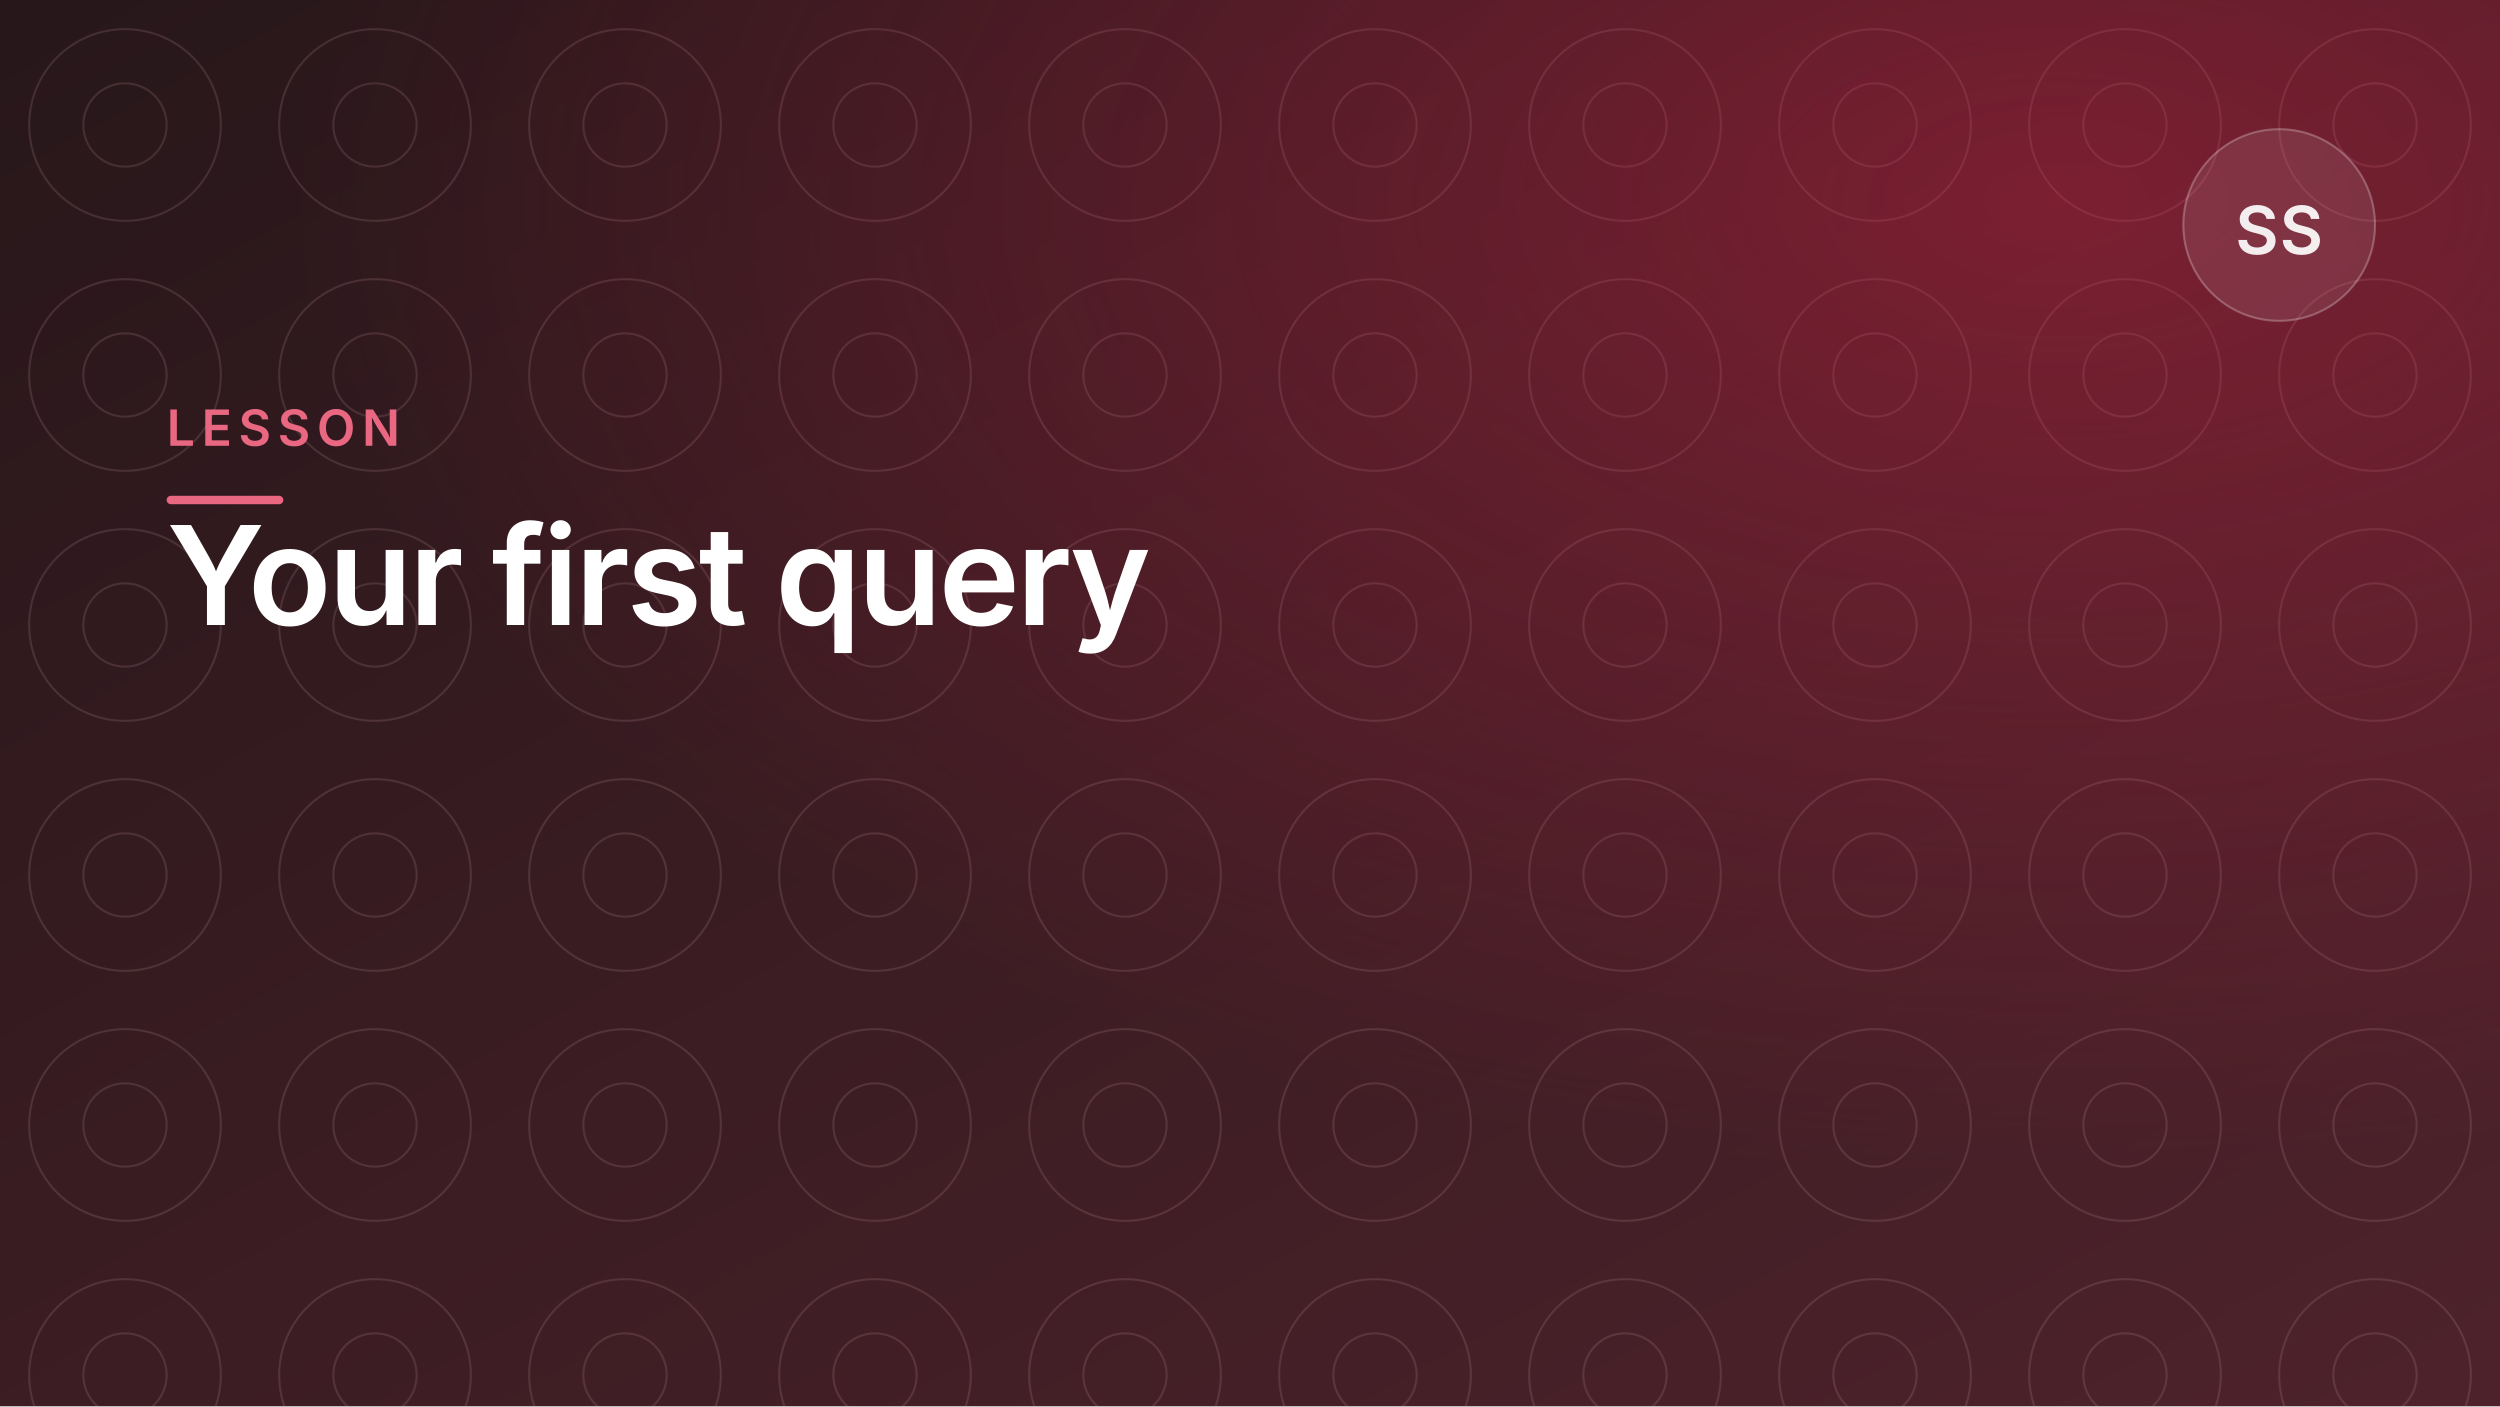
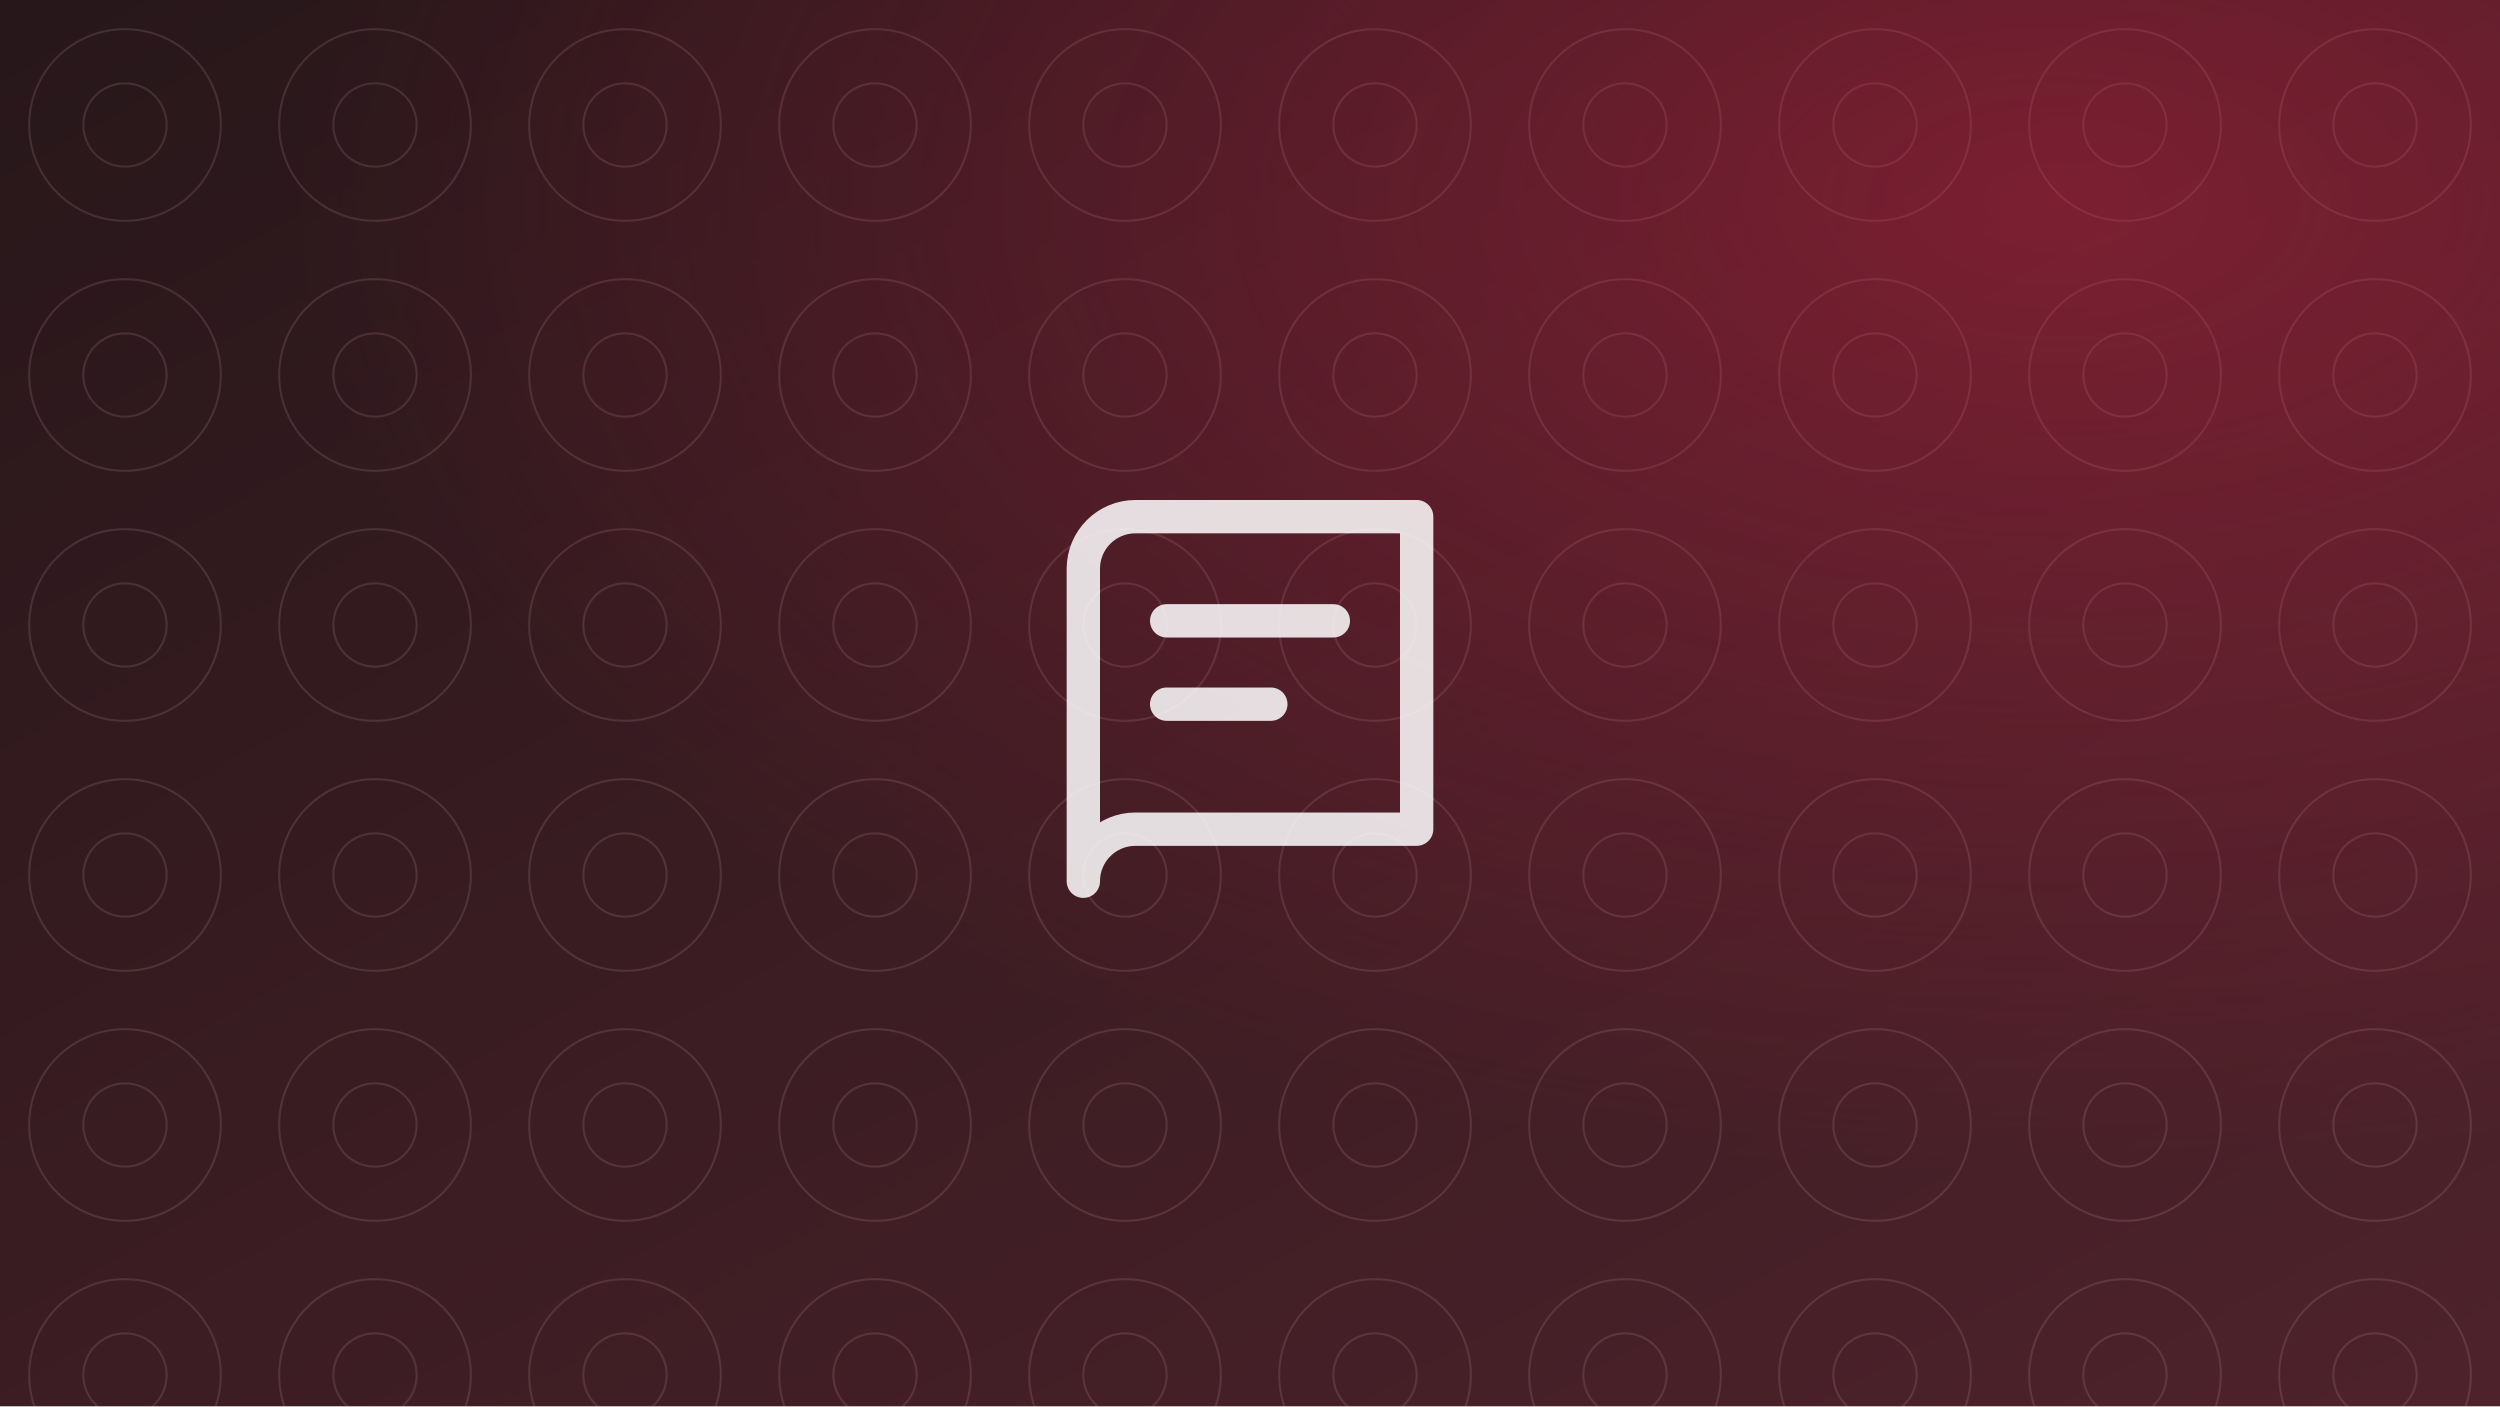
<svg xmlns="http://www.w3.org/2000/svg" viewBox="0 0 1200 675" width="1200" height="675" role="img" aria-label="Your first query">
  <defs>
    <linearGradient id="bg" x1="0" y1="0" x2="1" y2="1">
      <stop offset="0" stop-color="hsl(348 26% 12%)" />
      <stop offset="1" stop-color="hsl(348 39% 22%)" />
    </linearGradient>
    <radialGradient id="glow" cx="82%" cy="14%" r="70%">
      <stop offset="0" stop-color="hsl(348 79% 52% / 0.38)" />
      <stop offset="1" stop-color="hsl(348 79% 52% / 0.38)" stop-opacity="0" />
    </radialGradient>
    <pattern id="p" width="120" height="120" patternUnits="userSpaceOnUse">
      <circle cx="60" cy="60" r="46" fill="none" stroke="hsl(348 35% 75% / 0.16)" stroke-width="1" />
      <circle cx="60" cy="60" r="20" fill="none" stroke="hsl(348 35% 75% / 0.16)" stroke-width="1" />
    </pattern>
  </defs>
  <rect width="1200" height="675" fill="url(#bg)" />
  <rect width="1200" height="675" fill="url(#p)" />
  <rect width="1200" height="675" fill="url(#glow)" />
-   <g font-family="Geist, ui-sans-serif, system-ui, -apple-system, Segoe UI, sans-serif">
-     <text x="80" y="214" fill="hsl(348 75% 66%)" font-size="24" font-weight="600" letter-spacing="3.2">LESSON</text>
-     <rect x="80" y="238" width="56" height="4" rx="2" fill="hsl(348 75% 66%)" />
-     <text x="80" y="300" fill="#fff" font-size="66" font-weight="600" letter-spacing="-1.6">Your first query</text>
-     <g opacity="0.92">
-       <circle cx="1094" cy="108" r="46" fill="rgb(255 255 255 / 0.1)" stroke="rgb(255 255 255 / 0.28)" />
-       <text x="1094" y="122" text-anchor="middle" fill="#fff" font-size="32" font-weight="600" letter-spacing="0.5">SS</text>
-     </g>
+   <g transform="translate(480 218) scale(10)" fill="none" stroke="#fff" stroke-opacity="0.85" stroke-width="1.6" stroke-linecap="round" stroke-linejoin="round" color="#fff">
+     <path d="M4 5.5A2.5 2.5 0 0 1 6.5 3H20v15H6.5A2.5 2.5 0 0 0 4 20.5V5.5Z" />
+     <path d="M8 8h8M8 12h5" />
  </g>
</svg>
